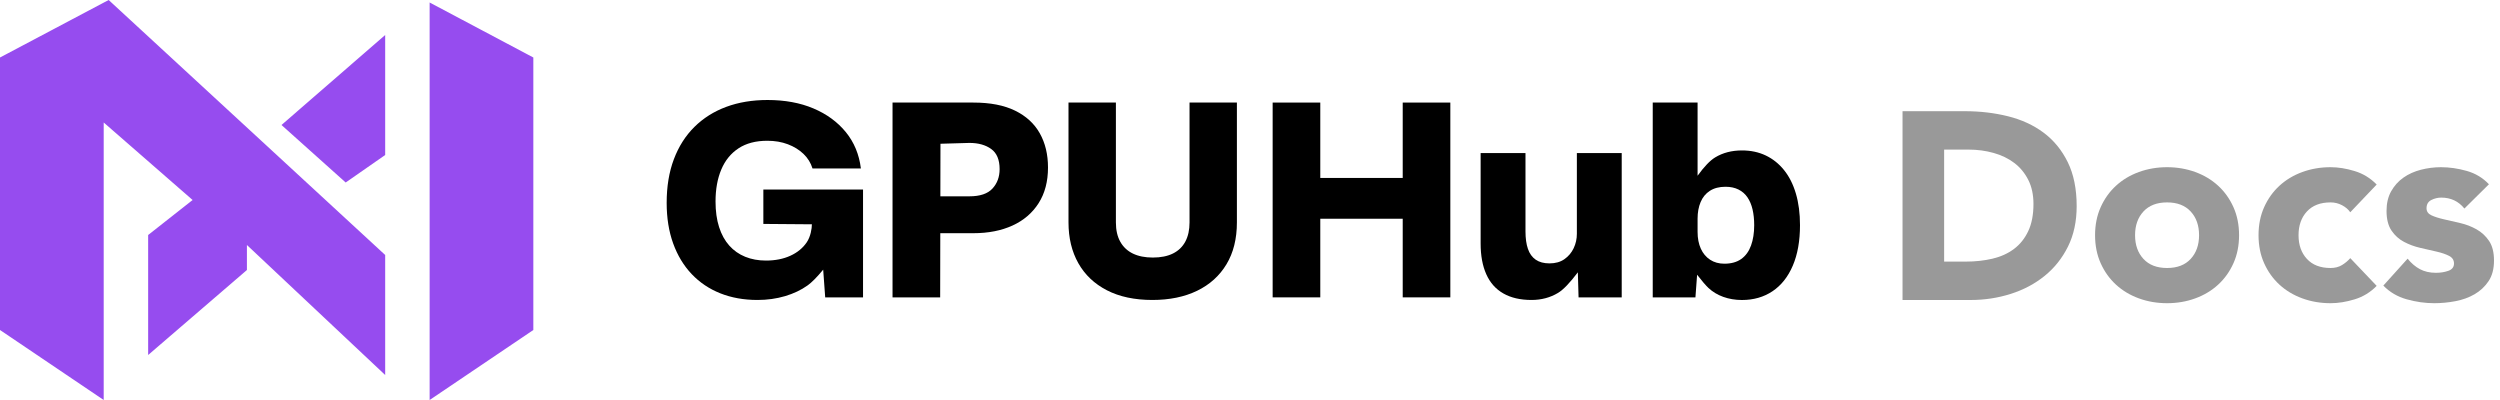
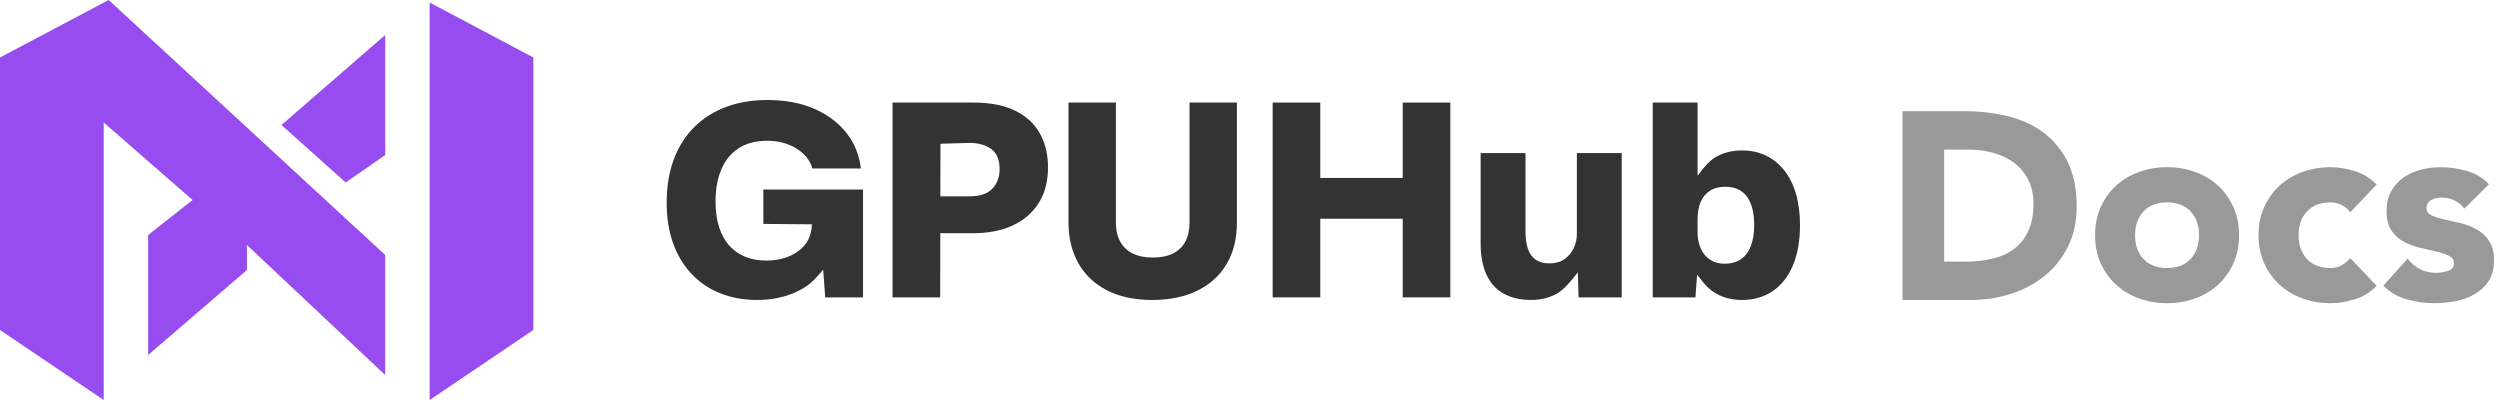
<svg xmlns="http://www.w3.org/2000/svg" width="150px" height="24px" viewBox="0 0 150 24" version="1.1">
  <g id="Page-1" stroke="none" stroke-width="1" fill="none" fill-rule="evenodd">
-     <g id="Group-2">
+     <g id="light" fill-rule="nonzero">
      <g id="Group">
        <path d="M6.519,0 L23.111,15.3 L23.111,22.5 L14.815,14.7 L14.815,16.2 L8.889,21.3 L8.889,14.1 L11.556,12 L6.222,7.35 L6.222,24 L0,19.8 L0,3.45 L6.519,0 Z M23.111,2.1 L23.111,9.3 L20.741,10.95 L16.889,7.5 L23.111,2.1 Z M25.778,0.15 L32,3.45 L32,19.8 L25.778,24 L25.778,0.15 Z" id="Combined-Shape-Copy-23" fill="#964CEF" />
-         <g id="GPUHub" transform="translate(40, 6)" fill="#000000" fill-rule="nonzero">
-           <path d="M5.451,11.998 C4.63,11.998 3.887,11.865 3.22,11.6 C2.554,11.335 1.98,10.95 1.5,10.444 C1.02,9.937 0.65,9.325 0.39,8.607 C0.13,7.888 -7.10542736e-15,7.076 -7.10542736e-15,6.171 C-7.10542736e-15,5.19 0.144,4.318 0.432,3.554 C0.72,2.79 1.131,2.143 1.665,1.615 C2.199,1.087 2.836,0.685 3.575,0.411 C4.315,0.137 5.14,0 6.052,0 C7.089,0 8.007,0.168 8.804,0.505 C9.602,0.842 10.25,1.316 10.749,1.926 C11.248,2.537 11.549,3.264 11.653,4.107 L8.75,4.107 C8.647,3.773 8.467,3.482 8.211,3.235 C7.954,2.989 7.641,2.796 7.272,2.656 C6.903,2.516 6.491,2.446 6.038,2.446 C5.346,2.446 4.771,2.597 4.311,2.9 C3.851,3.202 3.507,3.626 3.277,4.172 C3.047,4.718 2.932,5.357 2.932,6.088 C2.932,6.67 3.003,7.182 3.145,7.625 C3.287,8.068 3.491,8.438 3.756,8.735 C4.021,9.032 4.341,9.256 4.714,9.407 C5.087,9.558 5.501,9.634 5.956,9.634 C6.511,9.634 6.999,9.538 7.421,9.345 C7.843,9.153 8.17,8.884 8.404,8.54 C8.638,8.196 8.713,7.708 8.713,7.458 L5.801,7.435 L5.801,5.374 L11.782,5.374 L11.782,11.842 L9.512,11.842 L9.391,10.179 C9.02,10.629 8.707,10.945 8.452,11.127 C8.07,11.401 7.62,11.614 7.104,11.768 C6.587,11.921 6.036,11.998 5.451,11.998 Z" id="Path" />
+         <g id="GPUHub" transform="translate(40, 6)" fill="#333333">
+           <path d="M5.451,11.998 C4.63,11.998 3.887,11.865 3.22,11.6 C2.554,11.335 1.98,10.95 1.5,10.444 C1.02,9.937 0.65,9.325 0.39,8.607 C0.13,7.888 -2.39899859e-24,7.076 -2.39899859e-24,6.171 C-2.39899859e-24,5.19 0.144,4.318 0.432,3.554 C0.72,2.79 1.131,2.143 1.665,1.615 C2.199,1.087 2.836,0.685 3.575,0.411 C4.315,0.137 5.14,0 6.052,0 C7.089,0 8.007,0.168 8.804,0.505 C9.602,0.842 10.25,1.316 10.749,1.926 C11.248,2.537 11.549,3.264 11.653,4.107 L8.75,4.107 C8.647,3.773 8.467,3.482 8.211,3.235 C7.954,2.989 7.641,2.796 7.272,2.656 C6.903,2.516 6.491,2.446 6.038,2.446 C5.346,2.446 4.771,2.597 4.311,2.9 C3.851,3.202 3.507,3.626 3.277,4.172 C3.047,4.718 2.932,5.357 2.932,6.088 C2.932,6.67 3.003,7.182 3.145,7.625 C3.287,8.068 3.491,8.438 3.756,8.735 C4.021,9.032 4.341,9.256 4.714,9.407 C5.087,9.558 5.501,9.634 5.956,9.634 C6.511,9.634 6.999,9.538 7.421,9.345 C7.843,9.153 8.17,8.884 8.404,8.54 C8.638,8.196 8.713,7.708 8.713,7.458 L5.801,7.435 L5.801,5.374 L11.782,5.374 L11.782,11.842 L9.512,11.842 L9.391,10.179 C9.02,10.629 8.707,10.945 8.452,11.127 C8.07,11.401 7.62,11.614 7.104,11.768 C6.587,11.921 6.036,11.998 5.451,11.998 Z" id="Path" />
          <path d="M13.552,11.842 L13.552,0.154 L18.405,0.154 C19.41,0.154 20.244,0.315 20.905,0.639 C21.566,0.963 22.061,1.416 22.388,2 C22.716,2.583 22.88,3.267 22.88,4.052 C22.88,4.887 22.693,5.599 22.319,6.188 C21.945,6.776 21.423,7.224 20.753,7.531 C20.082,7.838 19.299,7.992 18.403,7.992 L16.171,7.992 L16.171,5.779 L18.166,5.779 C18.801,5.779 19.262,5.624 19.548,5.313 C19.834,5.002 19.977,4.614 19.977,4.148 C19.977,3.586 19.809,3.183 19.472,2.94 C19.135,2.696 18.7,2.575 18.166,2.575 L16.428,2.625 L16.41,11.842 L13.552,11.842 Z" id="Path" />
          <path d="M29.143,11.998 C28.075,11.998 27.166,11.804 26.415,11.417 C25.664,11.03 25.093,10.488 24.7,9.792 C24.307,9.096 24.11,8.279 24.11,7.343 L24.11,0.154 L26.954,0.154 L26.954,7.348 C26.954,7.808 27.042,8.194 27.219,8.508 C27.396,8.822 27.649,9.058 27.977,9.216 C28.305,9.374 28.703,9.453 29.17,9.453 C29.651,9.453 30.055,9.371 30.382,9.208 C30.708,9.045 30.955,8.806 31.122,8.491 C31.289,8.176 31.372,7.795 31.372,7.348 L31.372,0.154 L34.214,0.154 L34.214,7.343 C34.214,8.327 34.005,9.165 33.588,9.857 C33.171,10.55 32.583,11.08 31.825,11.447 C31.067,11.814 30.173,11.998 29.143,11.998 Z" id="Path" />
          <path d="M36.359,11.842 L36.359,0.154 L39.217,0.154 L39.217,11.842 L36.359,11.842 Z M44.163,11.842 L44.163,0.154 L47.02,0.154 L47.02,11.842 L44.163,11.842 Z M38.653,7.124 L38.653,4.677 L44.727,4.677 L44.727,7.124 L38.653,7.124 Z" id="Shape" />
          <path d="M51.889,11.998 C51.221,11.998 50.659,11.868 50.203,11.608 C49.746,11.349 49.405,10.965 49.178,10.457 C48.951,9.95 48.838,9.335 48.838,8.612 L48.838,3.182 L51.529,3.182 L51.529,7.882 C51.529,8.3 51.578,8.651 51.676,8.934 C51.773,9.217 51.929,9.433 52.142,9.581 C52.355,9.729 52.632,9.803 52.971,9.803 C53.326,9.803 53.625,9.719 53.867,9.549 C54.109,9.38 54.293,9.16 54.421,8.891 C54.548,8.621 54.612,8.334 54.612,8.028 L54.612,3.182 L57.303,3.182 L57.303,11.842 L54.714,11.842 L54.671,10.339 C54.191,10.974 53.795,11.386 53.482,11.574 C53.013,11.856 52.482,11.998 51.889,11.998 Z" id="Path" />
          <path d="M64.517,12 C64.115,12 63.741,11.937 63.394,11.812 C63.048,11.687 62.752,11.508 62.506,11.276 C62.342,11.121 62.115,10.857 61.826,10.484 L61.726,11.842 L59.164,11.842 L59.164,0.154 L61.855,0.154 L61.855,4.544 C62.251,3.996 62.603,3.63 62.91,3.444 C63.37,3.165 63.906,3.026 64.517,3.026 C65.045,3.026 65.521,3.127 65.946,3.329 C66.37,3.532 66.737,3.824 67.044,4.207 C67.352,4.589 67.589,5.059 67.753,5.615 C67.918,6.172 68,6.804 68,7.513 C68,8.455 67.856,9.263 67.569,9.936 C67.282,10.61 66.876,11.122 66.352,11.473 C65.828,11.824 65.216,12 64.517,12 Z M63.461,9.822 C63.874,9.822 64.212,9.727 64.476,9.539 C64.74,9.35 64.935,9.081 65.062,8.73 C65.189,8.38 65.252,7.974 65.252,7.513 C65.252,7.163 65.219,6.847 65.153,6.566 C65.087,6.284 64.985,6.042 64.848,5.841 C64.711,5.639 64.532,5.483 64.311,5.372 C64.09,5.262 63.83,5.206 63.53,5.206 C63.157,5.206 62.844,5.287 62.593,5.449 C62.342,5.611 62.157,5.837 62.036,6.126 C61.915,6.415 61.855,6.746 61.855,7.117 L61.855,7.911 C61.855,8.301 61.92,8.637 62.05,8.922 C62.179,9.206 62.365,9.427 62.607,9.585 C62.849,9.743 63.134,9.822 63.461,9.822 Z" id="Shape" />
        </g>
      </g>
-       <g id="Docs" transform="translate(114.152, 6.672)" fill="#000000" fill-rule="nonzero" opacity="0.4">
-         <path d="M1.42108547e-14,0 L3.744,0 C4.651,0 5.512,0.101 6.328,0.304 C7.144,0.507 7.856,0.835 8.464,1.288 C9.072,1.741 9.555,2.331 9.912,3.056 C10.269,3.781 10.448,4.661 10.448,5.696 C10.448,6.613 10.275,7.421 9.928,8.12 C9.581,8.819 9.115,9.405 8.528,9.88 C7.941,10.355 7.264,10.715 6.496,10.96 C5.728,11.205 4.923,11.328 4.08,11.328 L1.42108547e-14,11.328 L1.42108547e-14,0 Z M2.496,9.024 L3.792,9.024 C4.368,9.024 4.904,8.965 5.4,8.848 C5.896,8.731 6.325,8.536 6.688,8.264 C7.051,7.992 7.336,7.635 7.544,7.192 C7.752,6.749 7.856,6.208 7.856,5.568 C7.856,5.013 7.752,4.531 7.544,4.12 C7.336,3.709 7.056,3.371 6.704,3.104 C6.352,2.837 5.939,2.637 5.464,2.504 C4.989,2.371 4.491,2.304 3.968,2.304 L2.496,2.304 L2.496,9.024 Z" id="Shape" />
+       <g id="Docs" opacity="0.4" transform="translate(114.152, 6.672)" fill="#000000">
+         <path d="M-1.52020044e-23,0 L3.744,0 C4.651,0 5.512,0.101 6.328,0.304 C7.144,0.507 7.856,0.835 8.464,1.288 C9.072,1.741 9.555,2.331 9.912,3.056 C10.269,3.781 10.448,4.661 10.448,5.696 C10.448,6.613 10.275,7.421 9.928,8.12 C9.581,8.819 9.115,9.405 8.528,9.88 C7.941,10.355 7.264,10.715 6.496,10.96 C5.728,11.205 4.923,11.328 4.08,11.328 L-1.52020044e-23,11.328 L-1.52020044e-23,0 Z M2.496,9.024 L3.792,9.024 C4.368,9.024 4.904,8.965 5.4,8.848 C5.896,8.731 6.325,8.536 6.688,8.264 C7.051,7.992 7.336,7.635 7.544,7.192 C7.752,6.749 7.856,6.208 7.856,5.568 C7.856,5.013 7.752,4.531 7.544,4.12 C7.336,3.709 7.056,3.371 6.704,3.104 C6.352,2.837 5.939,2.637 5.464,2.504 C4.989,2.371 4.491,2.304 3.968,2.304 L2.496,2.304 L2.496,9.024 Z" id="Shape" />
        <path d="M11.552,7.44 C11.552,6.821 11.664,6.261 11.888,5.76 C12.112,5.259 12.419,4.829 12.808,4.472 C13.197,4.115 13.656,3.84 14.184,3.648 C14.712,3.456 15.275,3.36 15.872,3.36 C16.469,3.36 17.032,3.456 17.56,3.648 C18.088,3.84 18.547,4.115 18.936,4.472 C19.325,4.829 19.632,5.259 19.856,5.76 C20.08,6.261 20.192,6.821 20.192,7.44 C20.192,8.059 20.08,8.619 19.856,9.12 C19.632,9.621 19.325,10.051 18.936,10.408 C18.547,10.765 18.088,11.04 17.56,11.232 C17.032,11.424 16.469,11.52 15.872,11.52 C15.275,11.52 14.712,11.424 14.184,11.232 C13.656,11.04 13.197,10.765 12.808,10.408 C12.419,10.051 12.112,9.621 11.888,9.12 C11.664,8.619 11.552,8.059 11.552,7.44 Z M13.952,7.44 C13.952,8.027 14.12,8.501 14.456,8.864 C14.792,9.227 15.264,9.408 15.872,9.408 C16.48,9.408 16.952,9.227 17.288,8.864 C17.624,8.501 17.792,8.027 17.792,7.44 C17.792,6.853 17.624,6.379 17.288,6.016 C16.952,5.653 16.48,5.472 15.872,5.472 C15.264,5.472 14.792,5.653 14.456,6.016 C14.12,6.379 13.952,6.853 13.952,7.44 Z" id="Shape" />
        <path d="M26.864,6.064 C26.747,5.893 26.581,5.752 26.368,5.64 C26.155,5.528 25.925,5.472 25.68,5.472 C25.072,5.472 24.6,5.653 24.264,6.016 C23.928,6.379 23.76,6.853 23.76,7.44 C23.76,8.027 23.928,8.501 24.264,8.864 C24.6,9.227 25.072,9.408 25.68,9.408 C25.947,9.408 26.176,9.349 26.368,9.232 C26.56,9.115 26.725,8.976 26.864,8.816 L28.448,10.48 C28.075,10.864 27.635,11.133 27.128,11.288 C26.621,11.443 26.139,11.52 25.68,11.52 C25.083,11.52 24.52,11.424 23.992,11.232 C23.464,11.04 23.005,10.765 22.616,10.408 C22.227,10.051 21.92,9.621 21.696,9.12 C21.472,8.619 21.36,8.059 21.36,7.44 C21.36,6.821 21.472,6.261 21.696,5.76 C21.92,5.259 22.227,4.829 22.616,4.472 C23.005,4.115 23.464,3.84 23.992,3.648 C24.52,3.456 25.083,3.36 25.68,3.36 C26.139,3.36 26.621,3.437 27.128,3.592 C27.635,3.747 28.075,4.016 28.448,4.4 L26.864,6.064 Z" id="Path" />
        <path d="M33.712,5.84 C33.36,5.403 32.896,5.184 32.32,5.184 C32.117,5.184 31.92,5.232 31.728,5.328 C31.536,5.424 31.44,5.589 31.44,5.824 C31.44,6.016 31.539,6.157 31.736,6.248 C31.933,6.339 32.184,6.419 32.488,6.488 C32.792,6.557 33.117,6.632 33.464,6.712 C33.811,6.792 34.136,6.917 34.44,7.088 C34.744,7.259 34.995,7.491 35.192,7.784 C35.389,8.077 35.488,8.469 35.488,8.96 C35.488,9.461 35.379,9.875 35.16,10.2 C34.941,10.525 34.661,10.787 34.32,10.984 C33.979,11.181 33.595,11.32 33.168,11.4 C32.741,11.48 32.32,11.52 31.904,11.52 C31.36,11.52 30.811,11.443 30.256,11.288 C29.701,11.133 29.232,10.859 28.848,10.464 L30.304,8.848 C30.528,9.125 30.776,9.336 31.048,9.48 C31.32,9.624 31.637,9.696 32,9.696 C32.277,9.696 32.528,9.656 32.752,9.576 C32.976,9.496 33.088,9.349 33.088,9.136 C33.088,8.933 32.989,8.781 32.792,8.68 C32.595,8.579 32.344,8.493 32.04,8.424 C31.736,8.355 31.411,8.28 31.064,8.2 C30.717,8.12 30.392,8 30.088,7.84 C29.784,7.68 29.533,7.453 29.336,7.16 C29.139,6.867 29.04,6.475 29.04,5.984 C29.04,5.525 29.133,5.131 29.32,4.8 C29.507,4.469 29.752,4.197 30.056,3.984 C30.36,3.771 30.709,3.613 31.104,3.512 C31.499,3.411 31.899,3.36 32.304,3.36 C32.816,3.36 33.333,3.435 33.856,3.584 C34.379,3.733 34.821,4 35.184,4.384 L33.712,5.84 Z" id="Path" />
      </g>
    </g>
  </g>
</svg>
